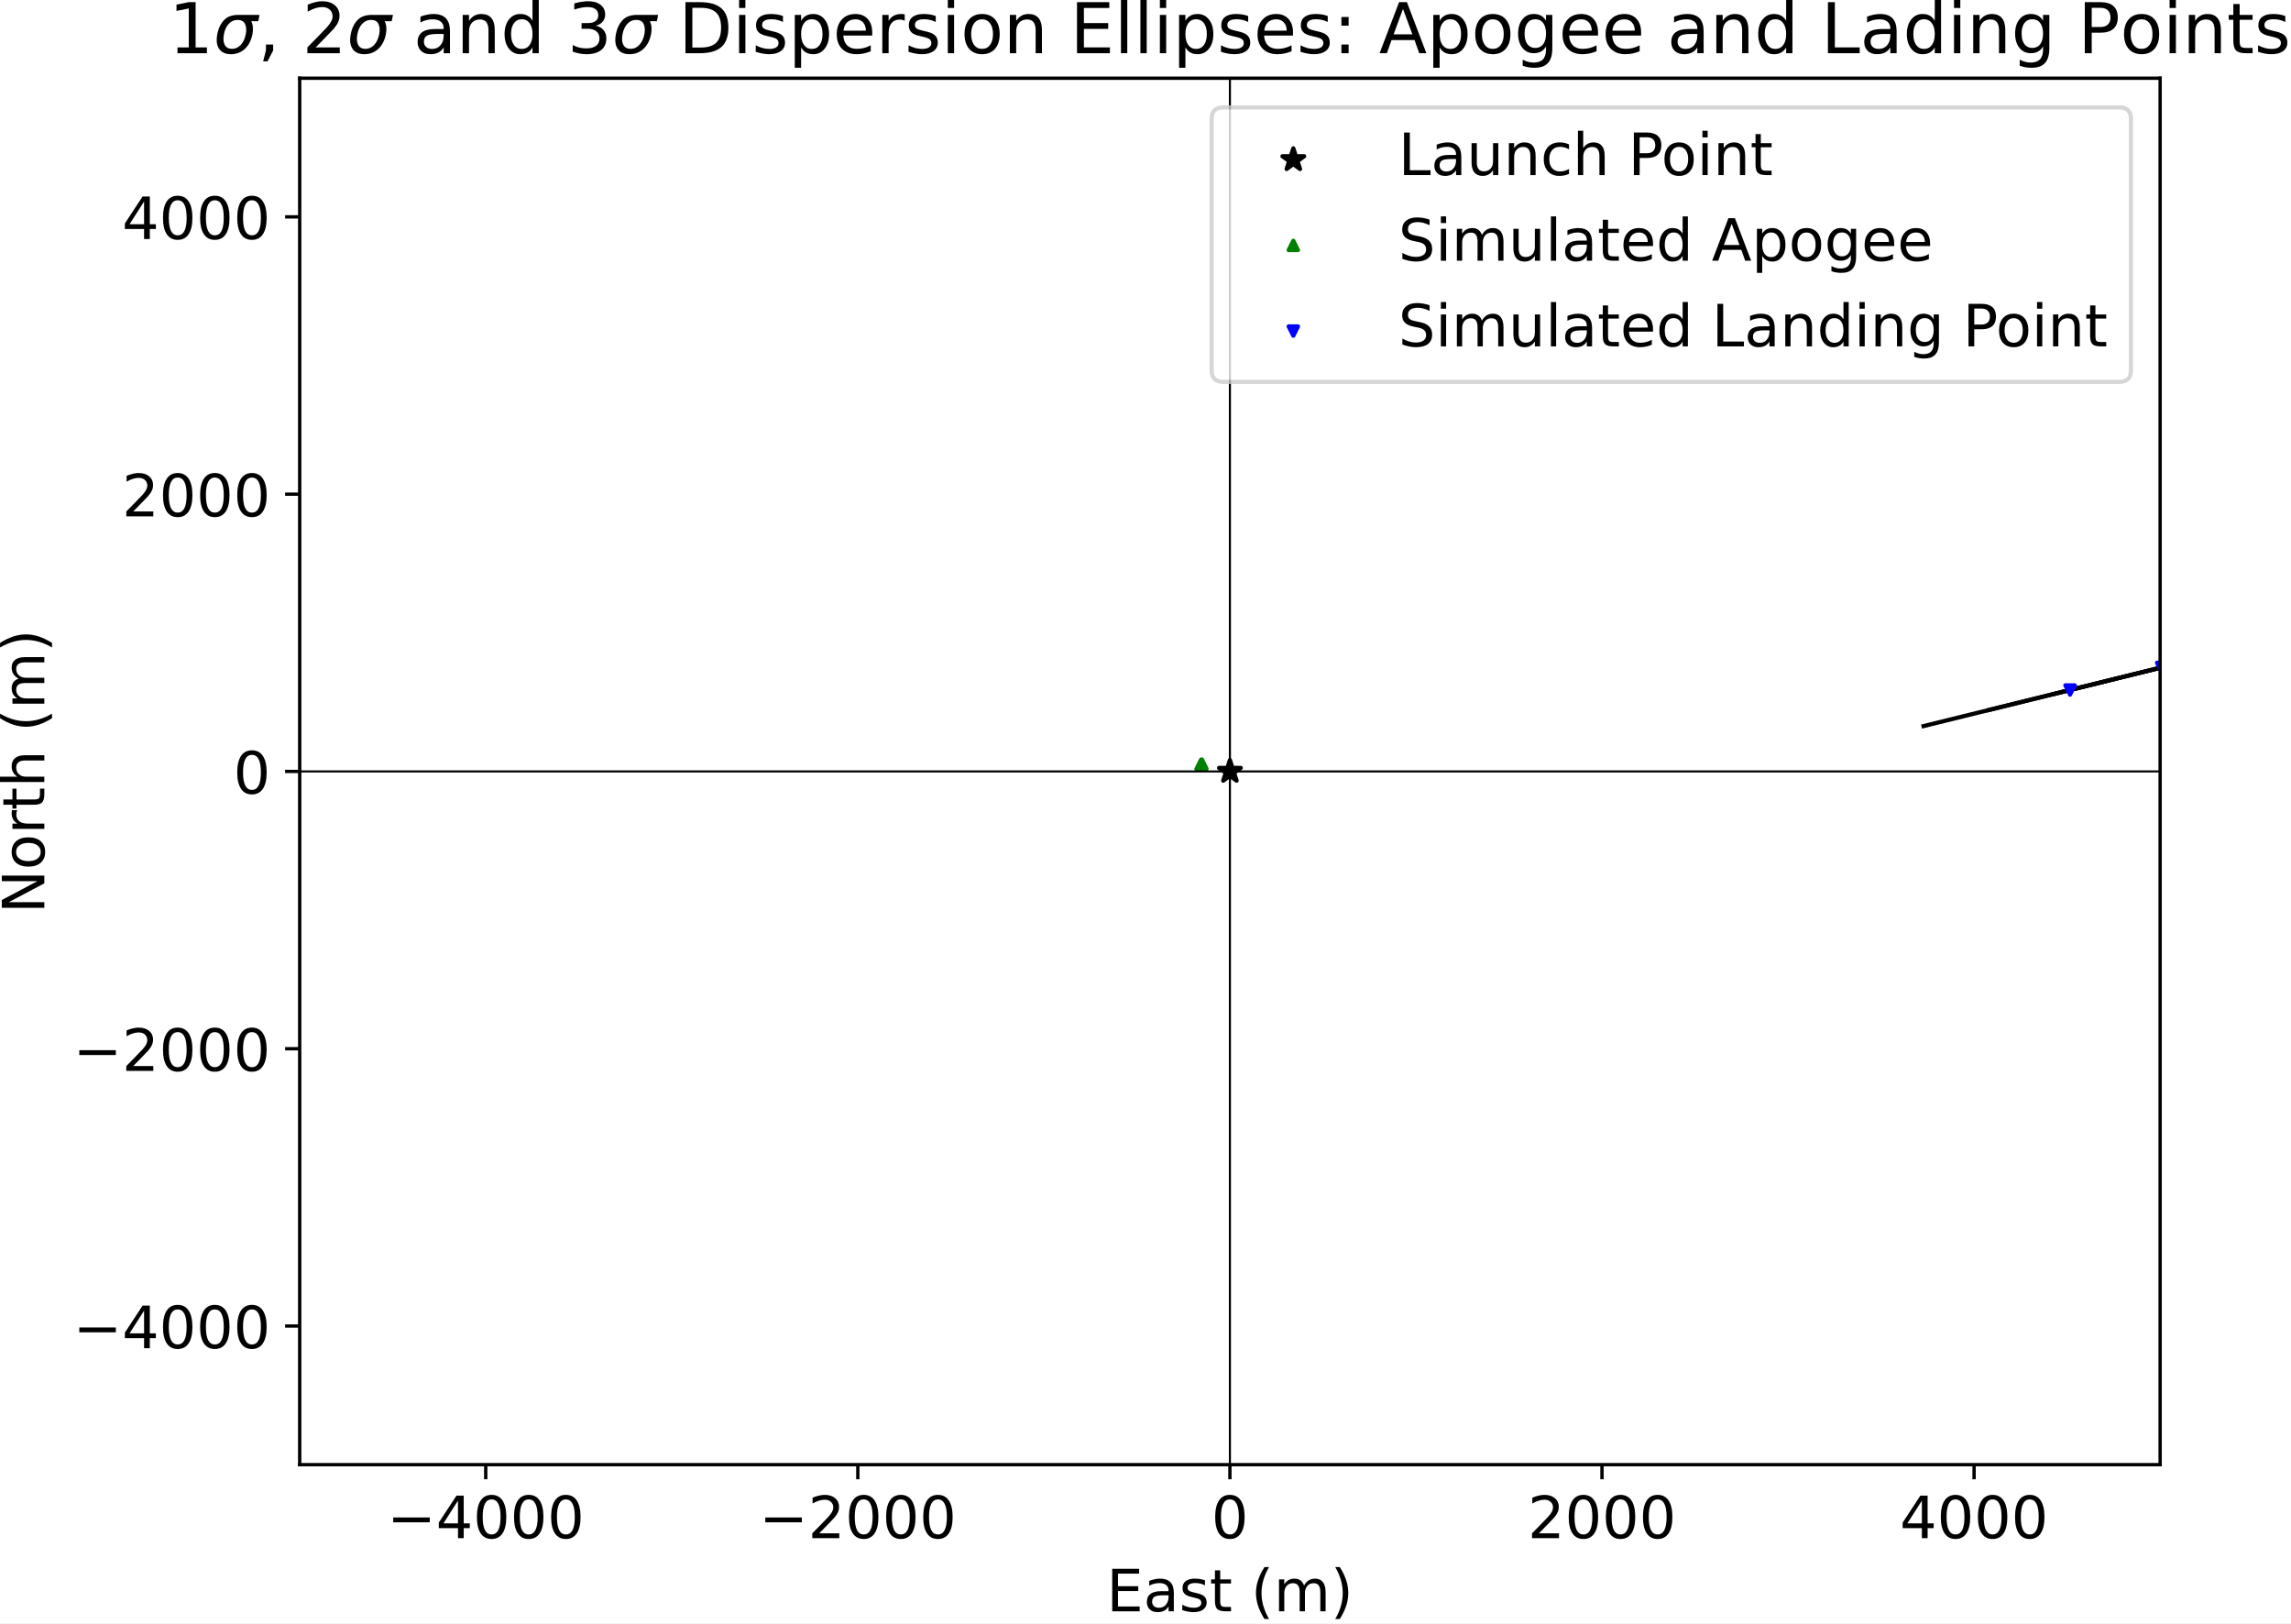
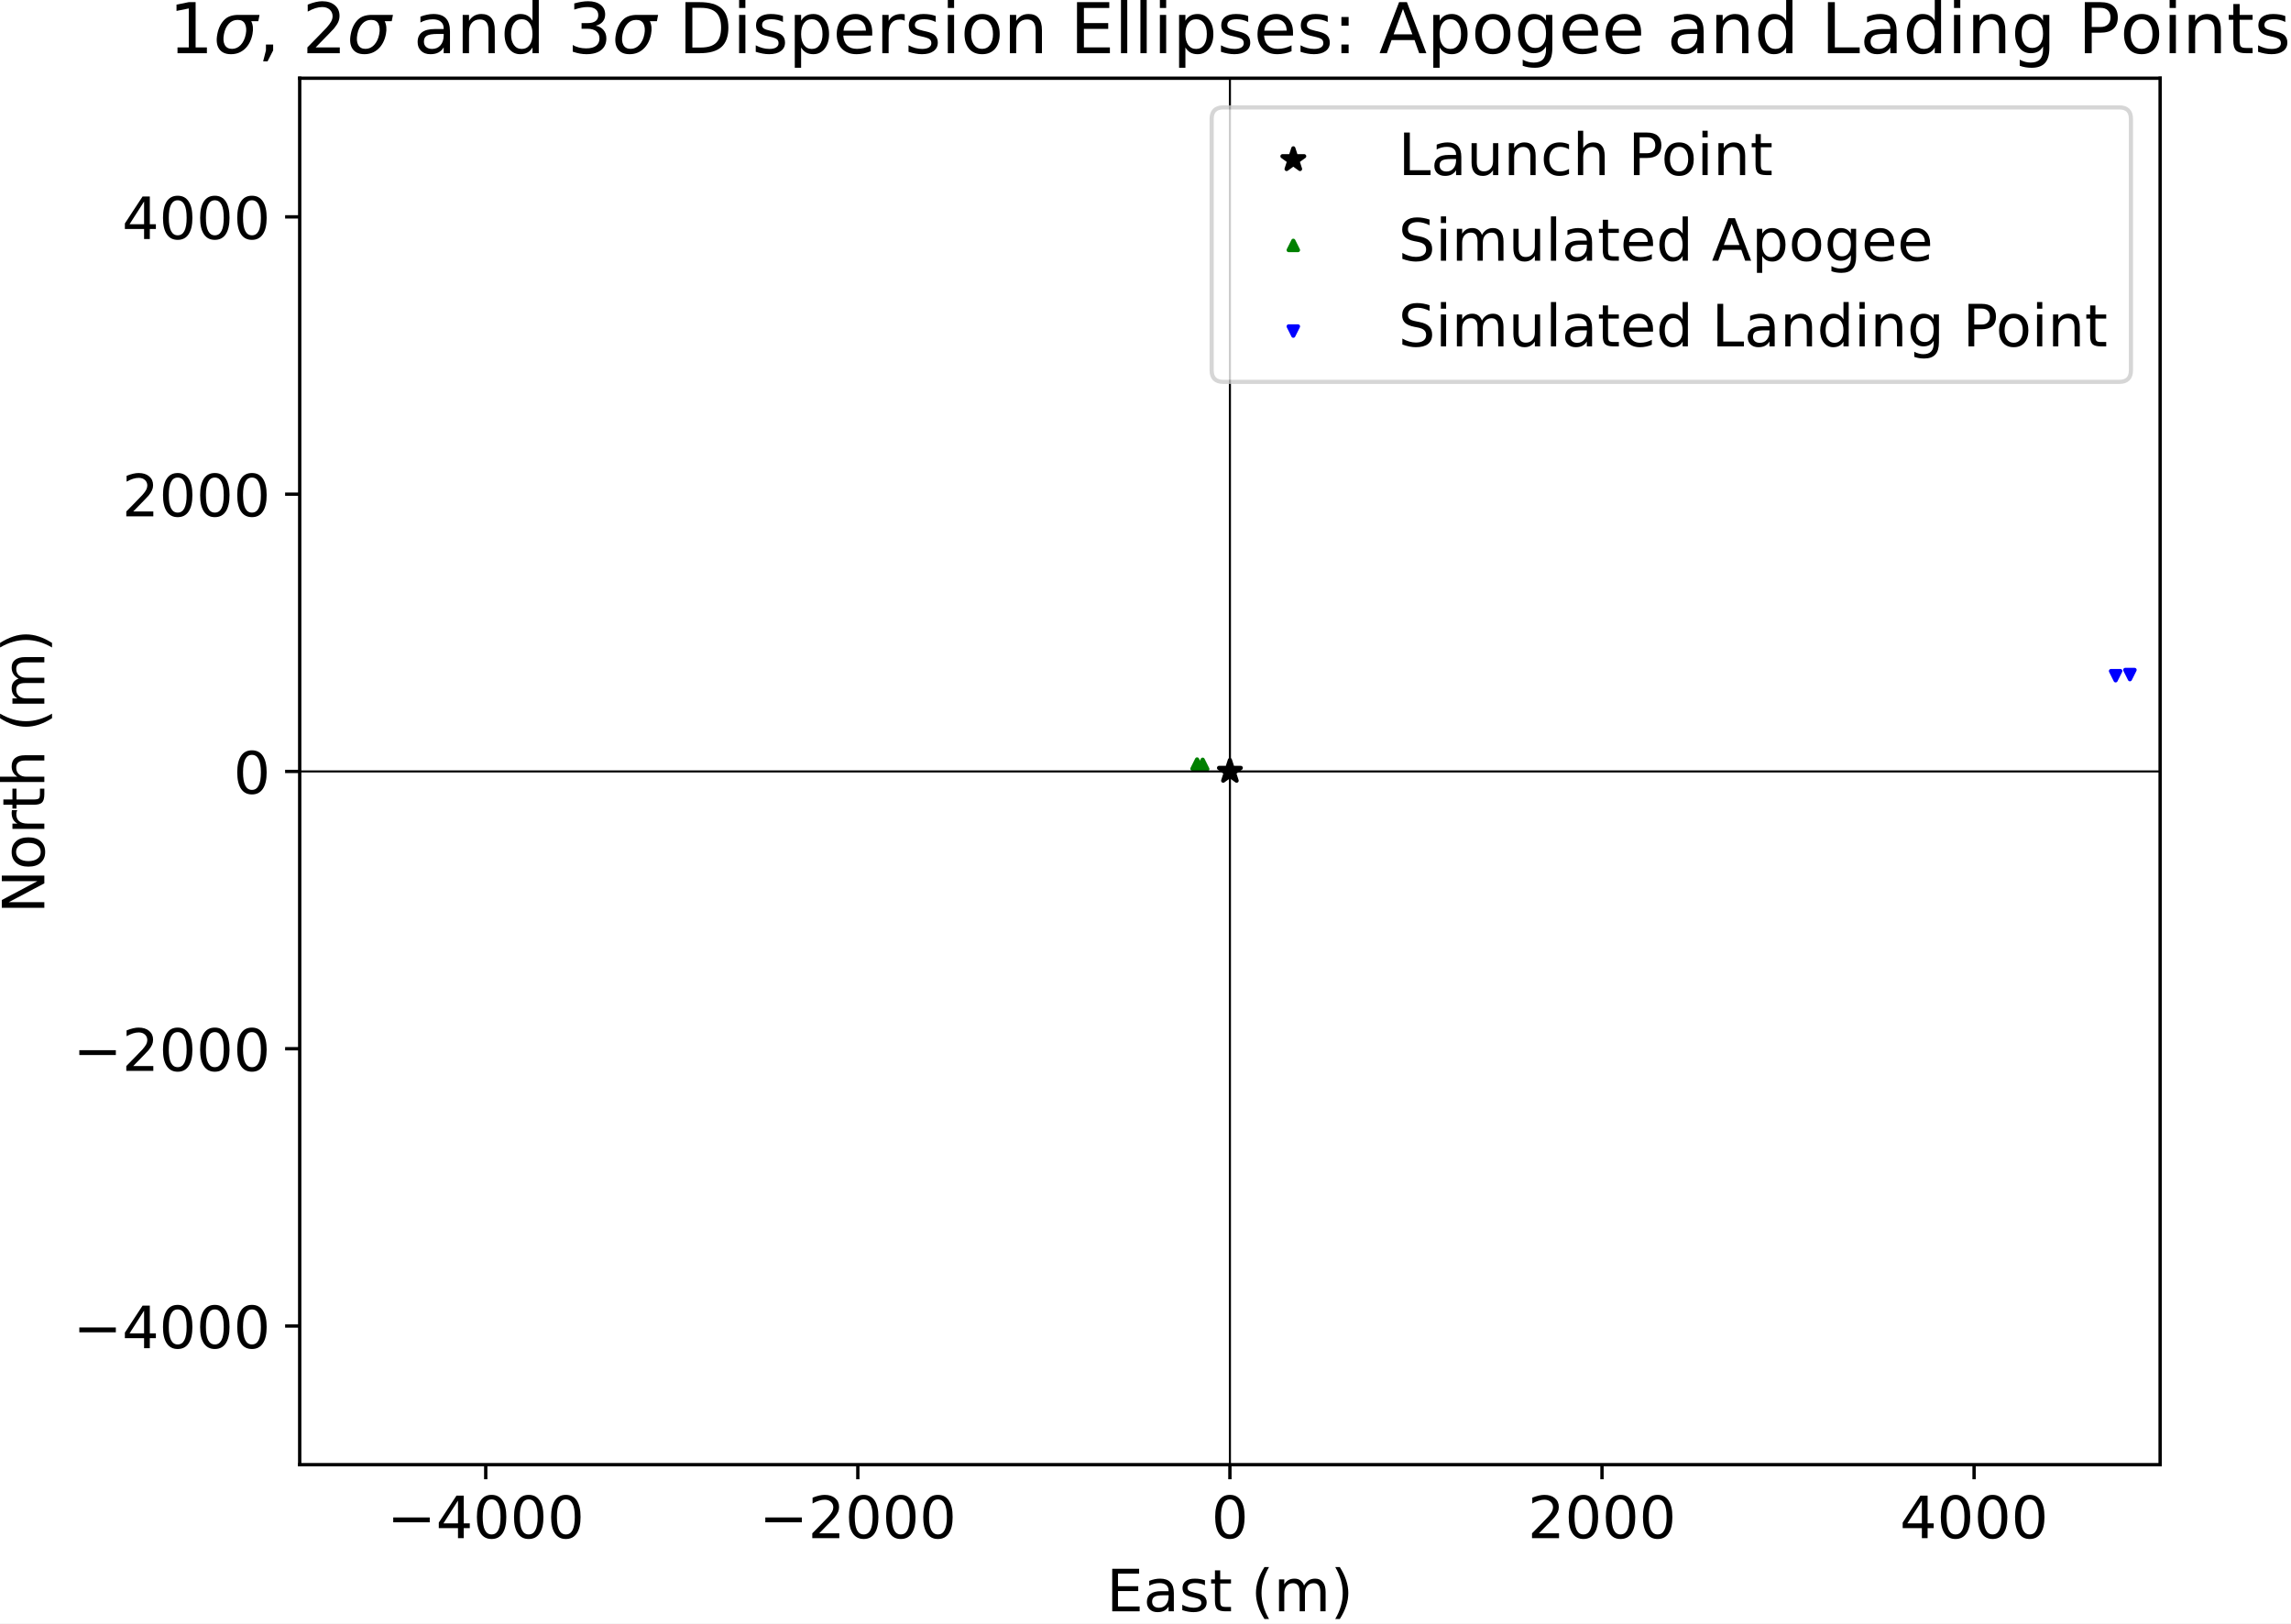
<svg xmlns="http://www.w3.org/2000/svg" xmlns:xlink="http://www.w3.org/1999/xlink" width="549.715pt" height="389.507pt" viewBox="0 0 549.715 389.507" version="1.1">
  <defs>
    <style type="text/css">*{stroke-linejoin: round; stroke-linecap: butt}</style>
  </defs>
  <g id="figure_1">
    <g id="patch_1">
      <path d="M 0 389.507  L 549.715 389.507  L 549.715 0  L 0 0  z " style="fill: #ffffff" />
    </g>
    <g id="axes_1">
      <g id="patch_2">
        <path d="M 71.911 351.408  L 518.311 351.408  L 518.311 18.768  L 71.911 18.768  z " style="fill: #ffffff" />
      </g>
      <g id="patch_3">
-         <path d="M 507.687 162.835  C 503.566 163.851 499.612 164.825 496.698 165.543  C 493.783 166.261 492.146 166.665 492.146 166.665  C 492.146 166.665 493.783 166.261 496.698 165.543  C 499.612 164.825 503.566 163.851 507.687 162.835  C 511.809 161.819 515.762 160.845 518.677 160.127  C 521.591 159.409 523.229 159.005 523.229 159.005  C 523.229 159.005 521.591 159.409 518.677 160.127  C 515.762 160.845 511.809 161.819 507.687 162.835  z " clip-path="url(#p1f38916ef9)" style="fill: #0000ff; fill-opacity: 0.2; stroke: #000000; stroke-linejoin: miter" />
+         <path d="M 0 -1  z " clip-path="url(#pcf3a84c84b)" style="fill: #0000ff; fill-opacity: 0.2; stroke: #000000; stroke-linejoin: miter" />
      </g>
      <g id="patch_4">
-         <path d="M 507.687 162.835  C 499.444 164.866 491.537 166.815 485.708 168.251  C 479.879 169.687 476.604 170.495 476.604 170.495  C 476.604 170.495 479.879 169.687 485.708 168.251  C 491.537 166.815 499.444 164.866 507.687 162.835  C 515.93 160.804 523.837 158.855 529.666 157.419  C 535.495 155.982 538.77 155.175 538.77 155.175  C 538.77 155.175 535.495 155.982 529.666 157.419  C 523.837 158.855 515.93 160.804 507.687 162.835  z " clip-path="url(#p1f38916ef9)" style="fill: #0000ff; fill-opacity: 0.2; stroke: #000000; stroke-linejoin: miter" />
+         <path d="M 0 -1  z " clip-path="url(#pcf3a84c84b)" style="fill: #0000ff; fill-opacity: 0.2; stroke: #000000; stroke-linejoin: miter" />
      </g>
      <g id="patch_5">
-         <path d="M 507.687 162.835  C 495.322 165.882 483.462 168.805 474.719 170.959  C 465.975 173.114 461.063 174.324 461.063 174.324  C 461.063 174.324 465.975 173.114 474.719 170.959  C 483.462 168.805 495.322 165.882 507.687 162.835  C 520.052 159.788 531.912 156.865 540.656 154.711  C 549.399 152.556 554.312 151.345 554.312 151.345  C 554.312 151.345 549.399 152.556 540.656 154.711  C 531.912 156.865 520.052 159.788 507.687 162.835  z " clip-path="url(#p1f38916ef9)" style="fill: #0000ff; fill-opacity: 0.2; stroke: #000000; stroke-linejoin: miter" />
+         <path d="M 0 -1  z " clip-path="url(#pcf3a84c84b)" style="fill: #0000ff; fill-opacity: 0.2; stroke: #000000; stroke-linejoin: miter" />
      </g>
      <g id="patch_6">
-         <path d="M 288.282 183.361  C 288.242 183.376 288.204 183.391 288.176 183.401  C 288.148 183.412 288.132 183.418 288.132 183.418  C 288.132 183.418 288.148 183.412 288.176 183.401  C 288.204 183.391 288.242 183.376 288.282 183.361  C 288.322 183.345 288.361 183.33 288.389 183.32  C 288.417 183.309 288.433 183.303 288.433 183.303  C 288.433 183.303 288.417 183.309 288.389 183.32  C 288.361 183.33 288.322 183.345 288.282 183.361  z " clip-path="url(#p1f38916ef9)" style="fill: #00ff00; fill-opacity: 0.2; stroke: #000000; stroke-linejoin: miter" />
+         <path d="M 0 -1  z " clip-path="url(#pcf3a84c84b)" style="fill: #00ff00; fill-opacity: 0.2; stroke: #000000; stroke-linejoin: miter" />
      </g>
      <g id="patch_7">
-         <path d="M 288.282 183.361  C 288.203 183.391 288.126 183.421 288.07 183.442  C 288.013 183.464 287.981 183.476 287.981 183.476  C 287.981 183.476 288.013 183.464 288.07 183.442  C 288.126 183.421 288.203 183.391 288.282 183.361  C 288.362 183.33 288.439 183.3 288.495 183.279  C 288.552 183.257 288.583 183.245 288.583 183.245  C 288.583 183.245 288.552 183.257 288.495 183.279  C 288.439 183.3 288.362 183.33 288.282 183.361  z " clip-path="url(#p1f38916ef9)" style="fill: #00ff00; fill-opacity: 0.2; stroke: #000000; stroke-linejoin: miter" />
+         <path d="M 0 -1  z " clip-path="url(#pcf3a84c84b)" style="fill: #00ff00; fill-opacity: 0.2; stroke: #000000; stroke-linejoin: miter" />
      </g>
      <g id="patch_8">
-         <path d="M 288.282 183.361  C 288.163 183.406 288.048 183.451 287.963 183.483  C 287.878 183.516 287.831 183.534 287.831 183.534  C 287.831 183.534 287.878 183.516 287.963 183.483  C 288.048 183.451 288.163 183.406 288.282 183.361  C 288.402 183.315 288.517 183.27 288.602 183.238  C 288.686 183.205 288.734 183.187 288.734 183.187  C 288.734 183.187 288.686 183.205 288.602 183.238  C 288.517 183.27 288.402 183.315 288.282 183.361  z " clip-path="url(#p1f38916ef9)" style="fill: #00ff00; fill-opacity: 0.2; stroke: #000000; stroke-linejoin: miter" />
+         <path d="M 0 -1  z " clip-path="url(#pcf3a84c84b)" style="fill: #00ff00; fill-opacity: 0.2; stroke: #000000; stroke-linejoin: miter" />
      </g>
      <g id="PathCollection_1">
        <defs>
-           <path id="mb6db0ad70d" d="M 0 -2.739  L -0.615 -0.846  L -2.605 -0.846  L -0.995 0.323  L -1.61 2.216  L -0 1.046  L 1.61 2.216  L 0.995 0.323  L 2.605 -0.846  L 0.615 -0.846  z " style="stroke: #000000" />
+           <path id="m0bf8cc634a" d="M 0 -2.739  L -0.615 -0.846  L -2.605 -0.846  L -0.995 0.323  L -1.61 2.216  L -0 1.046  L 1.61 2.216  L 0.995 0.323  L 2.605 -0.846  L 0.615 -0.846  z " style="stroke: #000000" />
        </defs>
-         <g clip-path="url(#p1f38916ef9)">
-           <use xlink:href="#mb6db0ad70d" x="295.111" y="185.088" style="stroke: #000000" />
+         <g clip-path="url(#pcf3a84c84b)">
+           <use xlink:href="#m0bf8cc634a" x="295.111" y="185.088" style="stroke: #000000" />
        </g>
      </g>
      <g id="PathCollection_2">
        <defs>
-           <path id="md31526d29b" d="M 0 -1.118  L -1.118 1.118  L 1.118 1.118  z " style="stroke: #008000" />
+           <path id="m5250d87588" d="M 0 -1.118  L -1.118 1.118  L 1.118 1.118  z " style="stroke: #008000" />
        </defs>
-         <g clip-path="url(#p1f38916ef9)">
-           <use xlink:href="#md31526d29b" x="288.389" y="183.32" style="fill: #008000; stroke: #008000" />
-           <use xlink:href="#md31526d29b" x="288.176" y="183.401" style="fill: #008000; stroke: #008000" />
+         <g clip-path="url(#pcf3a84c84b)">
+           <use xlink:href="#m5250d87588" x="288.578" y="183.386" style="fill: #008000; stroke: #008000" />
+           <use xlink:href="#m5250d87588" x="287.233" y="183.321" style="fill: #008000; stroke: #008000" />
        </g>
      </g>
      <g id="PathCollection_3">
        <defs>
-           <path id="m8f49a0208a" d="M -0 1.118  L 1.118 -1.118  L -1.118 -1.118  z " style="stroke: #0000ff" />
+           <path id="m6eac56b9a8" d="M -0 1.118  L 1.118 -1.118  L -1.118 -1.118  z " style="stroke: #0000ff" />
        </defs>
-         <g clip-path="url(#p1f38916ef9)">
-           <use xlink:href="#m8f49a0208a" x="518.677" y="160.127" style="fill: #0000ff; stroke: #0000ff" />
-           <use xlink:href="#m8f49a0208a" x="496.698" y="165.543" style="fill: #0000ff; stroke: #0000ff" />
+         <g clip-path="url(#pcf3a84c84b)">
+           <use xlink:href="#m6eac56b9a8" x="511.064" y="161.848" style="fill: #0000ff; stroke: #0000ff" />
+           <use xlink:href="#m6eac56b9a8" x="507.635" y="162.117" style="fill: #0000ff; stroke: #0000ff" />
        </g>
      </g>
      <g id="matplotlib.axis_1">
        <g id="xtick_1">
          <g id="line2d_1">
            <defs>
-               <path id="m2d5f158ec8" d="M 0 0  L 0 3.5  " style="stroke: #000000; stroke-width: 0.8" />
-             </defs>
-             <g>
-               <use xlink:href="#m2d5f158ec8" x="116.551" y="351.408" style="stroke: #000000; stroke-width: 0.8" />
+               <path id="m51f8c01a15" d="M 0 0  L 0 3.5  " style="stroke: #000000; stroke-width: 0.8" />
+             </defs>
+             <g>
+               <use xlink:href="#m51f8c01a15" x="116.551" y="351.408" style="stroke: #000000; stroke-width: 0.8" />
            </g>
          </g>
          <g id="text_1">
            <g transform="translate(92.87016 369.0458) scale(0.14 -0.14)">
              <defs>
                <path id="DejaVuSans-2212" d="M 678 2272  L 4684 2272  L 4684 1741  L 678 1741  L 678 2272  z " transform="scale(0.015625)" />
                <path id="DejaVuSans-34" d="M 2419 4116  L 825 1625  L 2419 1625  L 2419 4116  z M 2253 4666  L 3047 4666  L 3047 1625  L 3713 1625  L 3713 1100  L 3047 1100  L 3047 0  L 2419 0  L 2419 1100  L 313 1100  L 313 1709  L 2253 4666  z " transform="scale(0.015625)" />
                <path id="DejaVuSans-30" d="M 2034 4250  Q 1547 4250 1301 3770  Q 1056 3291 1056 2328  Q 1056 1369 1301 889  Q 1547 409 2034 409  Q 2525 409 2770 889  Q 3016 1369 3016 2328  Q 3016 3291 2770 3770  Q 2525 4250 2034 4250  z M 2034 4750  Q 2819 4750 3233 4129  Q 3647 3509 3647 2328  Q 3647 1150 3233 529  Q 2819 -91 2034 -91  Q 1250 -91 836 529  Q 422 1150 422 2328  Q 422 3509 836 4129  Q 1250 4750 2034 4750  z " transform="scale(0.015625)" />
              </defs>
              <use xlink:href="#DejaVuSans-2212" />
              <use xlink:href="#DejaVuSans-34" x="83.789" />
              <use xlink:href="#DejaVuSans-30" x="147.412" />
              <use xlink:href="#DejaVuSans-30" x="211.035" />
              <use xlink:href="#DejaVuSans-30" x="274.658" />
            </g>
          </g>
        </g>
        <g id="xtick_2">
          <g id="line2d_2">
            <g>
-               <use xlink:href="#m2d5f158ec8" x="205.831" y="351.408" style="stroke: #000000; stroke-width: 0.8" />
+               <use xlink:href="#m51f8c01a15" x="205.831" y="351.408" style="stroke: #000000; stroke-width: 0.8" />
            </g>
          </g>
          <g id="text_2">
            <g transform="translate(182.1502 369.0458) scale(0.14 -0.14)">
              <defs>
                <path id="DejaVuSans-32" d="M 1228 531  L 3431 531  L 3431 0  L 469 0  L 469 531  Q 828 903 1448 1529  Q 2069 2156 2228 2338  Q 2531 2678 2651 2914  Q 2772 3150 2772 3378  Q 2772 3750 2511 3984  Q 2250 4219 1831 4219  Q 1534 4219 1204 4116  Q 875 4013 500 3803  L 500 4441  Q 881 4594 1212 4672  Q 1544 4750 1819 4750  Q 2544 4750 2975 4387  Q 3406 4025 3406 3419  Q 3406 3131 3298 2873  Q 3191 2616 2906 2266  Q 2828 2175 2409 1742  Q 1991 1309 1228 531  z " transform="scale(0.015625)" />
              </defs>
              <use xlink:href="#DejaVuSans-2212" />
              <use xlink:href="#DejaVuSans-32" x="83.789" />
              <use xlink:href="#DejaVuSans-30" x="147.412" />
              <use xlink:href="#DejaVuSans-30" x="211.035" />
              <use xlink:href="#DejaVuSans-30" x="274.658" />
            </g>
          </g>
        </g>
        <g id="xtick_3">
          <g id="line2d_3">
            <g>
-               <use xlink:href="#m2d5f158ec8" x="295.111" y="351.408" style="stroke: #000000; stroke-width: 0.8" />
+               <use xlink:href="#m51f8c01a15" x="295.111" y="351.408" style="stroke: #000000; stroke-width: 0.8" />
            </g>
          </g>
          <g id="text_3">
            <g transform="translate(290.6572 369.0458) scale(0.14 -0.14)">
              <use xlink:href="#DejaVuSans-30" />
            </g>
          </g>
        </g>
        <g id="xtick_4">
          <g id="line2d_4">
            <g>
-               <use xlink:href="#m2d5f158ec8" x="384.391" y="351.408" style="stroke: #000000; stroke-width: 0.8" />
+               <use xlink:href="#m51f8c01a15" x="384.391" y="351.408" style="stroke: #000000; stroke-width: 0.8" />
            </g>
          </g>
          <g id="text_4">
            <g transform="translate(366.5759 369.0458) scale(0.14 -0.14)">
              <use xlink:href="#DejaVuSans-32" />
              <use xlink:href="#DejaVuSans-30" x="63.623" />
              <use xlink:href="#DejaVuSans-30" x="127.246" />
              <use xlink:href="#DejaVuSans-30" x="190.869" />
            </g>
          </g>
        </g>
        <g id="xtick_5">
          <g id="line2d_5">
            <g>
-               <use xlink:href="#m2d5f158ec8" x="473.671" y="351.408" style="stroke: #000000; stroke-width: 0.8" />
+               <use xlink:href="#m51f8c01a15" x="473.671" y="351.408" style="stroke: #000000; stroke-width: 0.8" />
            </g>
          </g>
          <g id="text_5">
            <g transform="translate(455.8559 369.0458) scale(0.14 -0.14)">
              <use xlink:href="#DejaVuSans-34" />
              <use xlink:href="#DejaVuSans-30" x="63.623" />
              <use xlink:href="#DejaVuSans-30" x="127.246" />
              <use xlink:href="#DejaVuSans-30" x="190.869" />
            </g>
          </g>
        </g>
        <g id="text_6">
          <g transform="translate(265.502 386.5952) scale(0.14 -0.14)">
            <defs>
              <path id="DejaVuSans-45" d="M 628 4666  L 3578 4666  L 3578 4134  L 1259 4134  L 1259 2753  L 3481 2753  L 3481 2222  L 1259 2222  L 1259 531  L 3634 531  L 3634 0  L 628 0  L 628 4666  z " transform="scale(0.015625)" />
              <path id="DejaVuSans-61" d="M 2194 1759  Q 1497 1759 1228 1600  Q 959 1441 959 1056  Q 959 750 1161 570  Q 1363 391 1709 391  Q 2188 391 2477 730  Q 2766 1069 2766 1631  L 2766 1759  L 2194 1759  z M 3341 1997  L 3341 0  L 2766 0  L 2766 531  Q 2569 213 2275 61  Q 1981 -91 1556 -91  Q 1019 -91 701 211  Q 384 513 384 1019  Q 384 1609 779 1909  Q 1175 2209 1959 2209  L 2766 2209  L 2766 2266  Q 2766 2663 2505 2880  Q 2244 3097 1772 3097  Q 1472 3097 1187 3025  Q 903 2953 641 2809  L 641 3341  Q 956 3463 1253 3523  Q 1550 3584 1831 3584  Q 2591 3584 2966 3190  Q 3341 2797 3341 1997  z " transform="scale(0.015625)" />
              <path id="DejaVuSans-73" d="M 2834 3397  L 2834 2853  Q 2591 2978 2328 3040  Q 2066 3103 1784 3103  Q 1356 3103 1142 2972  Q 928 2841 928 2578  Q 928 2378 1081 2264  Q 1234 2150 1697 2047  L 1894 2003  Q 2506 1872 2764 1633  Q 3022 1394 3022 966  Q 3022 478 2636 193  Q 2250 -91 1575 -91  Q 1294 -91 989 -36  Q 684 19 347 128  L 347 722  Q 666 556 975 473  Q 1284 391 1588 391  Q 1994 391 2212 530  Q 2431 669 2431 922  Q 2431 1156 2273 1281  Q 2116 1406 1581 1522  L 1381 1569  Q 847 1681 609 1914  Q 372 2147 372 2553  Q 372 3047 722 3315  Q 1072 3584 1716 3584  Q 2034 3584 2315 3537  Q 2597 3491 2834 3397  z " transform="scale(0.015625)" />
              <path id="DejaVuSans-74" d="M 1172 4494  L 1172 3500  L 2356 3500  L 2356 3053  L 1172 3053  L 1172 1153  Q 1172 725 1289 603  Q 1406 481 1766 481  L 2356 481  L 2356 0  L 1766 0  Q 1100 0 847 248  Q 594 497 594 1153  L 594 3053  L 172 3053  L 172 3500  L 594 3500  L 594 4494  L 1172 4494  z " transform="scale(0.015625)" />
              <path id="DejaVuSans-20" transform="scale(0.015625)" />
              <path id="DejaVuSans-28" d="M 1984 4856  Q 1566 4138 1362 3434  Q 1159 2731 1159 2009  Q 1159 1288 1364 580  Q 1569 -128 1984 -844  L 1484 -844  Q 1016 -109 783 600  Q 550 1309 550 2009  Q 550 2706 781 3412  Q 1013 4119 1484 4856  L 1984 4856  z " transform="scale(0.015625)" />
              <path id="DejaVuSans-6d" d="M 3328 2828  Q 3544 3216 3844 3400  Q 4144 3584 4550 3584  Q 5097 3584 5394 3201  Q 5691 2819 5691 2113  L 5691 0  L 5113 0  L 5113 2094  Q 5113 2597 4934 2840  Q 4756 3084 4391 3084  Q 3944 3084 3684 2787  Q 3425 2491 3425 1978  L 3425 0  L 2847 0  L 2847 2094  Q 2847 2600 2669 2842  Q 2491 3084 2119 3084  Q 1678 3084 1418 2786  Q 1159 2488 1159 1978  L 1159 0  L 581 0  L 581 3500  L 1159 3500  L 1159 2956  Q 1356 3278 1631 3431  Q 1906 3584 2284 3584  Q 2666 3584 2933 3390  Q 3200 3197 3328 2828  z " transform="scale(0.015625)" />
              <path id="DejaVuSans-29" d="M 513 4856  L 1013 4856  Q 1481 4119 1714 3412  Q 1947 2706 1947 2009  Q 1947 1309 1714 600  Q 1481 -109 1013 -844  L 513 -844  Q 928 -128 1133 580  Q 1338 1288 1338 2009  Q 1338 2731 1133 3434  Q 928 4138 513 4856  z " transform="scale(0.015625)" />
            </defs>
            <use xlink:href="#DejaVuSans-45" />
            <use xlink:href="#DejaVuSans-61" x="63.184" />
            <use xlink:href="#DejaVuSans-73" x="124.463" />
            <use xlink:href="#DejaVuSans-74" x="176.562" />
            <use xlink:href="#DejaVuSans-20" x="215.771" />
            <use xlink:href="#DejaVuSans-28" x="247.559" />
            <use xlink:href="#DejaVuSans-6d" x="286.572" />
            <use xlink:href="#DejaVuSans-29" x="383.984" />
          </g>
        </g>
      </g>
      <g id="matplotlib.axis_2">
        <g id="ytick_1">
          <g id="line2d_6">
            <defs>
-               <path id="ma8d18bda85" d="M 0 0  L -3.5 0  " style="stroke: #000000; stroke-width: 0.8" />
-             </defs>
-             <g>
-               <use xlink:href="#ma8d18bda85" x="71.911" y="318.144" style="stroke: #000000; stroke-width: 0.8" />
+               <path id="m006bd96961" d="M 0 0  L -3.5 0  " style="stroke: #000000; stroke-width: 0.8" />
+             </defs>
+             <g>
+               <use xlink:href="#m006bd96961" x="71.911" y="318.144" style="stroke: #000000; stroke-width: 0.8" />
            </g>
          </g>
          <g id="text_7">
            <g transform="translate(17.54938 323.4629) scale(0.14 -0.14)">
              <use xlink:href="#DejaVuSans-2212" />
              <use xlink:href="#DejaVuSans-34" x="83.789" />
              <use xlink:href="#DejaVuSans-30" x="147.412" />
              <use xlink:href="#DejaVuSans-30" x="211.035" />
              <use xlink:href="#DejaVuSans-30" x="274.658" />
            </g>
          </g>
        </g>
        <g id="ytick_2">
          <g id="line2d_7">
            <g>
-               <use xlink:href="#ma8d18bda85" x="71.911" y="251.616" style="stroke: #000000; stroke-width: 0.8" />
+               <use xlink:href="#m006bd96961" x="71.911" y="251.616" style="stroke: #000000; stroke-width: 0.8" />
            </g>
          </g>
          <g id="text_8">
            <g transform="translate(17.54938 256.9349) scale(0.14 -0.14)">
              <use xlink:href="#DejaVuSans-2212" />
              <use xlink:href="#DejaVuSans-32" x="83.789" />
              <use xlink:href="#DejaVuSans-30" x="147.412" />
              <use xlink:href="#DejaVuSans-30" x="211.035" />
              <use xlink:href="#DejaVuSans-30" x="274.658" />
            </g>
          </g>
        </g>
        <g id="ytick_3">
          <g id="line2d_8">
            <g>
-               <use xlink:href="#ma8d18bda85" x="71.911" y="185.088" style="stroke: #000000; stroke-width: 0.8" />
+               <use xlink:href="#m006bd96961" x="71.911" y="185.088" style="stroke: #000000; stroke-width: 0.8" />
            </g>
          </g>
          <g id="text_9">
            <g transform="translate(56.00344 190.4069) scale(0.14 -0.14)">
              <use xlink:href="#DejaVuSans-30" />
            </g>
          </g>
        </g>
        <g id="ytick_4">
          <g id="line2d_9">
            <g>
-               <use xlink:href="#ma8d18bda85" x="71.911" y="118.56" style="stroke: #000000; stroke-width: 0.8" />
+               <use xlink:href="#m006bd96961" x="71.911" y="118.56" style="stroke: #000000; stroke-width: 0.8" />
            </g>
          </g>
          <g id="text_10">
            <g transform="translate(29.28094 123.8789) scale(0.14 -0.14)">
              <use xlink:href="#DejaVuSans-32" />
              <use xlink:href="#DejaVuSans-30" x="63.623" />
              <use xlink:href="#DejaVuSans-30" x="127.246" />
              <use xlink:href="#DejaVuSans-30" x="190.869" />
            </g>
          </g>
        </g>
        <g id="ytick_5">
          <g id="line2d_10">
            <g>
-               <use xlink:href="#ma8d18bda85" x="71.911" y="52.032" style="stroke: #000000; stroke-width: 0.8" />
+               <use xlink:href="#m006bd96961" x="71.911" y="52.032" style="stroke: #000000; stroke-width: 0.8" />
            </g>
          </g>
          <g id="text_11">
            <g transform="translate(29.28094 57.35091) scale(0.14 -0.14)">
              <use xlink:href="#DejaVuSans-34" />
              <use xlink:href="#DejaVuSans-30" x="63.623" />
              <use xlink:href="#DejaVuSans-30" x="127.246" />
              <use xlink:href="#DejaVuSans-30" x="190.869" />
            </g>
          </g>
        </g>
        <g id="text_12">
          <g transform="translate(10.63781 219.1714) rotate(-90) scale(0.14 -0.14)">
            <defs>
              <path id="DejaVuSans-4e" d="M 628 4666  L 1478 4666  L 3547 763  L 3547 4666  L 4159 4666  L 4159 0  L 3309 0  L 1241 3903  L 1241 0  L 628 0  L 628 4666  z " transform="scale(0.015625)" />
              <path id="DejaVuSans-6f" d="M 1959 3097  Q 1497 3097 1228 2736  Q 959 2375 959 1747  Q 959 1119 1226 758  Q 1494 397 1959 397  Q 2419 397 2687 759  Q 2956 1122 2956 1747  Q 2956 2369 2687 2733  Q 2419 3097 1959 3097  z M 1959 3584  Q 2709 3584 3137 3096  Q 3566 2609 3566 1747  Q 3566 888 3137 398  Q 2709 -91 1959 -91  Q 1206 -91 779 398  Q 353 888 353 1747  Q 353 2609 779 3096  Q 1206 3584 1959 3584  z " transform="scale(0.015625)" />
              <path id="DejaVuSans-72" d="M 2631 2963  Q 2534 3019 2420 3045  Q 2306 3072 2169 3072  Q 1681 3072 1420 2755  Q 1159 2438 1159 1844  L 1159 0  L 581 0  L 581 3500  L 1159 3500  L 1159 2956  Q 1341 3275 1631 3429  Q 1922 3584 2338 3584  Q 2397 3584 2469 3576  Q 2541 3569 2628 3553  L 2631 2963  z " transform="scale(0.015625)" />
              <path id="DejaVuSans-68" d="M 3513 2113  L 3513 0  L 2938 0  L 2938 2094  Q 2938 2591 2744 2837  Q 2550 3084 2163 3084  Q 1697 3084 1428 2787  Q 1159 2491 1159 1978  L 1159 0  L 581 0  L 581 4863  L 1159 4863  L 1159 2956  Q 1366 3272 1645 3428  Q 1925 3584 2291 3584  Q 2894 3584 3203 3211  Q 3513 2838 3513 2113  z " transform="scale(0.015625)" />
            </defs>
            <use xlink:href="#DejaVuSans-4e" />
            <use xlink:href="#DejaVuSans-6f" x="74.805" />
            <use xlink:href="#DejaVuSans-72" x="135.986" />
            <use xlink:href="#DejaVuSans-74" x="177.1" />
            <use xlink:href="#DejaVuSans-68" x="216.309" />
            <use xlink:href="#DejaVuSans-20" x="279.688" />
            <use xlink:href="#DejaVuSans-28" x="311.475" />
            <use xlink:href="#DejaVuSans-6d" x="350.488" />
            <use xlink:href="#DejaVuSans-29" x="447.9" />
          </g>
        </g>
      </g>
      <g id="line2d_11">
-         <path d="M 71.911 185.088  L 518.311 185.088  " clip-path="url(#p1f38916ef9)" style="fill: none; stroke: #000000; stroke-width: 0.5; stroke-linecap: square" />
+         <path d="M 71.911 185.088  L 518.311 185.088  " clip-path="url(#pcf3a84c84b)" style="fill: none; stroke: #000000; stroke-width: 0.5; stroke-linecap: square" />
      </g>
      <g id="line2d_12">
-         <path d="M 295.111 351.408  L 295.111 18.768  " clip-path="url(#p1f38916ef9)" style="fill: none; stroke: #000000; stroke-width: 0.5; stroke-linecap: square" />
+         <path d="M 295.111 351.408  L 295.111 18.768  " clip-path="url(#pcf3a84c84b)" style="fill: none; stroke: #000000; stroke-width: 0.5; stroke-linecap: square" />
      </g>
      <g id="patch_9">
        <path d="M 71.911 351.408  L 71.911 18.768  " style="fill: none; stroke: #000000; stroke-width: 0.8; stroke-linejoin: miter; stroke-linecap: square" />
      </g>
      <g id="patch_10">
        <path d="M 518.311 351.408  L 518.311 18.768  " style="fill: none; stroke: #000000; stroke-width: 0.8; stroke-linejoin: miter; stroke-linecap: square" />
      </g>
      <g id="patch_11">
        <path d="M 71.911 351.408  L 518.311 351.408  " style="fill: none; stroke: #000000; stroke-width: 0.8; stroke-linejoin: miter; stroke-linecap: square" />
      </g>
      <g id="patch_12">
        <path d="M 71.911 18.768  L 518.311 18.768  " style="fill: none; stroke: #000000; stroke-width: 0.8; stroke-linejoin: miter; stroke-linecap: square" />
      </g>
      <g id="text_13">
        <g transform="translate(40.50694 12.768) scale(0.168 -0.168)">
          <defs>
            <path id="DejaVuSans-31" d="M 794 531  L 1825 531  L 1825 4091  L 703 3866  L 703 4441  L 1819 4666  L 2450 4666  L 2450 531  L 3481 531  L 3481 0  L 794 0  L 794 531  z " transform="scale(0.015625)" />
            <path id="DejaVuSans-Oblique-3c3" d="M 2219 3044  Q 1744 3044 1422 2700  Q 1081 2341 969 1747  Q 844 1119 1044 756  Q 1241 397 1706 397  Q 2166 397 2503 759  Q 2844 1122 2966 1747  Q 3075 2319 2881 2700  Q 2700 3044 2219 3044  z M 2309 3503  L 4219 3500  L 4106 2925  L 3463 2925  Q 3706 2438 3575 1747  Q 3406 888 2884 400  Q 2359 -91 1609 -91  Q 856 -91 525 400  Q 194 888 363 1747  Q 528 2609 1050 3097  Q 1484 3503 2309 3503  z " transform="scale(0.015625)" />
            <path id="DejaVuSans-2c" d="M 750 794  L 1409 794  L 1409 256  L 897 -744  L 494 -744  L 750 256  L 750 794  z " transform="scale(0.015625)" />
            <path id="DejaVuSans-6e" d="M 3513 2113  L 3513 0  L 2938 0  L 2938 2094  Q 2938 2591 2744 2837  Q 2550 3084 2163 3084  Q 1697 3084 1428 2787  Q 1159 2491 1159 1978  L 1159 0  L 581 0  L 581 3500  L 1159 3500  L 1159 2956  Q 1366 3272 1645 3428  Q 1925 3584 2291 3584  Q 2894 3584 3203 3211  Q 3513 2838 3513 2113  z " transform="scale(0.015625)" />
            <path id="DejaVuSans-64" d="M 2906 2969  L 2906 4863  L 3481 4863  L 3481 0  L 2906 0  L 2906 525  Q 2725 213 2448 61  Q 2172 -91 1784 -91  Q 1150 -91 751 415  Q 353 922 353 1747  Q 353 2572 751 3078  Q 1150 3584 1784 3584  Q 2172 3584 2448 3432  Q 2725 3281 2906 2969  z M 947 1747  Q 947 1113 1208 752  Q 1469 391 1925 391  Q 2381 391 2643 752  Q 2906 1113 2906 1747  Q 2906 2381 2643 2742  Q 2381 3103 1925 3103  Q 1469 3103 1208 2742  Q 947 2381 947 1747  z " transform="scale(0.015625)" />
            <path id="DejaVuSans-33" d="M 2597 2516  Q 3050 2419 3304 2112  Q 3559 1806 3559 1356  Q 3559 666 3084 287  Q 2609 -91 1734 -91  Q 1441 -91 1130 -33  Q 819 25 488 141  L 488 750  Q 750 597 1062 519  Q 1375 441 1716 441  Q 2309 441 2620 675  Q 2931 909 2931 1356  Q 2931 1769 2642 2001  Q 2353 2234 1838 2234  L 1294 2234  L 1294 2753  L 1863 2753  Q 2328 2753 2575 2939  Q 2822 3125 2822 3475  Q 2822 3834 2567 4026  Q 2313 4219 1838 4219  Q 1578 4219 1281 4162  Q 984 4106 628 3988  L 628 4550  Q 988 4650 1302 4700  Q 1616 4750 1894 4750  Q 2613 4750 3031 4423  Q 3450 4097 3450 3541  Q 3450 3153 3228 2886  Q 3006 2619 2597 2516  z " transform="scale(0.015625)" />
            <path id="DejaVuSans-44" d="M 1259 4147  L 1259 519  L 2022 519  Q 2988 519 3436 956  Q 3884 1394 3884 2338  Q 3884 3275 3436 3711  Q 2988 4147 2022 4147  L 1259 4147  z M 628 4666  L 1925 4666  Q 3281 4666 3915 4102  Q 4550 3538 4550 2338  Q 4550 1131 3912 565  Q 3275 0 1925 0  L 628 0  L 628 4666  z " transform="scale(0.015625)" />
            <path id="DejaVuSans-69" d="M 603 3500  L 1178 3500  L 1178 0  L 603 0  L 603 3500  z M 603 4863  L 1178 4863  L 1178 4134  L 603 4134  L 603 4863  z " transform="scale(0.015625)" />
            <path id="DejaVuSans-70" d="M 1159 525  L 1159 -1331  L 581 -1331  L 581 3500  L 1159 3500  L 1159 2969  Q 1341 3281 1617 3432  Q 1894 3584 2278 3584  Q 2916 3584 3314 3078  Q 3713 2572 3713 1747  Q 3713 922 3314 415  Q 2916 -91 2278 -91  Q 1894 -91 1617 61  Q 1341 213 1159 525  z M 3116 1747  Q 3116 2381 2855 2742  Q 2594 3103 2138 3103  Q 1681 3103 1420 2742  Q 1159 2381 1159 1747  Q 1159 1113 1420 752  Q 1681 391 2138 391  Q 2594 391 2855 752  Q 3116 1113 3116 1747  z " transform="scale(0.015625)" />
            <path id="DejaVuSans-65" d="M 3597 1894  L 3597 1613  L 953 1613  Q 991 1019 1311 708  Q 1631 397 2203 397  Q 2534 397 2845 478  Q 3156 559 3463 722  L 3463 178  Q 3153 47 2828 -22  Q 2503 -91 2169 -91  Q 1331 -91 842 396  Q 353 884 353 1716  Q 353 2575 817 3079  Q 1281 3584 2069 3584  Q 2775 3584 3186 3129  Q 3597 2675 3597 1894  z M 3022 2063  Q 3016 2534 2758 2815  Q 2500 3097 2075 3097  Q 1594 3097 1305 2825  Q 1016 2553 972 2059  L 3022 2063  z " transform="scale(0.015625)" />
            <path id="DejaVuSans-6c" d="M 603 4863  L 1178 4863  L 1178 0  L 603 0  L 603 4863  z " transform="scale(0.015625)" />
            <path id="DejaVuSans-3a" d="M 750 794  L 1409 794  L 1409 0  L 750 0  L 750 794  z M 750 3309  L 1409 3309  L 1409 2516  L 750 2516  L 750 3309  z " transform="scale(0.015625)" />
            <path id="DejaVuSans-41" d="M 2188 4044  L 1331 1722  L 3047 1722  L 2188 4044  z M 1831 4666  L 2547 4666  L 4325 0  L 3669 0  L 3244 1197  L 1141 1197  L 716 0  L 50 0  L 1831 4666  z " transform="scale(0.015625)" />
            <path id="DejaVuSans-67" d="M 2906 1791  Q 2906 2416 2648 2759  Q 2391 3103 1925 3103  Q 1463 3103 1205 2759  Q 947 2416 947 1791  Q 947 1169 1205 825  Q 1463 481 1925 481  Q 2391 481 2648 825  Q 2906 1169 2906 1791  z M 3481 434  Q 3481 -459 3084 -895  Q 2688 -1331 1869 -1331  Q 1566 -1331 1297 -1286  Q 1028 -1241 775 -1147  L 775 -588  Q 1028 -725 1275 -790  Q 1522 -856 1778 -856  Q 2344 -856 2625 -561  Q 2906 -266 2906 331  L 2906 616  Q 2728 306 2450 153  Q 2172 0 1784 0  Q 1141 0 747 490  Q 353 981 353 1791  Q 353 2603 747 3093  Q 1141 3584 1784 3584  Q 2172 3584 2450 3431  Q 2728 3278 2906 2969  L 2906 3500  L 3481 3500  L 3481 434  z " transform="scale(0.015625)" />
            <path id="DejaVuSans-4c" d="M 628 4666  L 1259 4666  L 1259 531  L 3531 531  L 3531 0  L 628 0  L 628 4666  z " transform="scale(0.015625)" />
            <path id="DejaVuSans-50" d="M 1259 4147  L 1259 2394  L 2053 2394  Q 2494 2394 2734 2622  Q 2975 2850 2975 3272  Q 2975 3691 2734 3919  Q 2494 4147 2053 4147  L 1259 4147  z M 628 4666  L 2053 4666  Q 2838 4666 3239 4311  Q 3641 3956 3641 3272  Q 3641 2581 3239 2228  Q 2838 1875 2053 1875  L 1259 1875  L 1259 0  L 628 0  L 628 4666  z " transform="scale(0.015625)" />
          </defs>
          <use xlink:href="#DejaVuSans-31" transform="translate(0 0.015625)" />
          <use xlink:href="#DejaVuSans-Oblique-3c3" transform="translate(63.62305 0.015625)" />
          <use xlink:href="#DejaVuSans-2c" transform="translate(127.002 0.015625)" />
          <use xlink:href="#DejaVuSans-20" transform="translate(158.7891 0.015625)" />
          <use xlink:href="#DejaVuSans-32" transform="translate(190.5762 0.015625)" />
          <use xlink:href="#DejaVuSans-Oblique-3c3" transform="translate(254.1992 0.015625)" />
          <use xlink:href="#DejaVuSans-20" transform="translate(317.5781 0.015625)" />
          <use xlink:href="#DejaVuSans-61" transform="translate(349.3652 0.015625)" />
          <use xlink:href="#DejaVuSans-6e" transform="translate(410.6445 0.015625)" />
          <use xlink:href="#DejaVuSans-64" transform="translate(474.0234 0.015625)" />
          <use xlink:href="#DejaVuSans-20" transform="translate(537.5 0.015625)" />
          <use xlink:href="#DejaVuSans-33" transform="translate(569.2871 0.015625)" />
          <use xlink:href="#DejaVuSans-Oblique-3c3" transform="translate(632.9102 0.015625)" />
          <use xlink:href="#DejaVuSans-20" transform="translate(696.2891 0.015625)" />
          <use xlink:href="#DejaVuSans-44" transform="translate(728.0762 0.015625)" />
          <use xlink:href="#DejaVuSans-69" transform="translate(805.0781 0.015625)" />
          <use xlink:href="#DejaVuSans-73" transform="translate(832.8613 0.015625)" />
          <use xlink:href="#DejaVuSans-70" transform="translate(884.9609 0.015625)" />
          <use xlink:href="#DejaVuSans-65" transform="translate(948.4375 0.015625)" />
          <use xlink:href="#DejaVuSans-72" transform="translate(1009.961 0.015625)" />
          <use xlink:href="#DejaVuSans-73" transform="translate(1051.074 0.015625)" />
          <use xlink:href="#DejaVuSans-69" transform="translate(1103.174 0.015625)" />
          <use xlink:href="#DejaVuSans-6f" transform="translate(1130.957 0.015625)" />
          <use xlink:href="#DejaVuSans-6e" transform="translate(1192.139 0.015625)" />
          <use xlink:href="#DejaVuSans-20" transform="translate(1255.518 0.015625)" />
          <use xlink:href="#DejaVuSans-45" transform="translate(1287.305 0.015625)" />
          <use xlink:href="#DejaVuSans-6c" transform="translate(1350.488 0.015625)" />
          <use xlink:href="#DejaVuSans-6c" transform="translate(1378.271 0.015625)" />
          <use xlink:href="#DejaVuSans-69" transform="translate(1406.055 0.015625)" />
          <use xlink:href="#DejaVuSans-70" transform="translate(1433.838 0.015625)" />
          <use xlink:href="#DejaVuSans-73" transform="translate(1497.314 0.015625)" />
          <use xlink:href="#DejaVuSans-65" transform="translate(1549.414 0.015625)" />
          <use xlink:href="#DejaVuSans-73" transform="translate(1610.938 0.015625)" />
          <use xlink:href="#DejaVuSans-3a" transform="translate(1663.037 0.015625)" />
          <use xlink:href="#DejaVuSans-20" transform="translate(1696.729 0.015625)" />
          <use xlink:href="#DejaVuSans-41" transform="translate(1728.516 0.015625)" />
          <use xlink:href="#DejaVuSans-70" transform="translate(1796.924 0.015625)" />
          <use xlink:href="#DejaVuSans-6f" transform="translate(1860.4 0.015625)" />
          <use xlink:href="#DejaVuSans-67" transform="translate(1921.582 0.015625)" />
          <use xlink:href="#DejaVuSans-65" transform="translate(1985.059 0.015625)" />
          <use xlink:href="#DejaVuSans-65" transform="translate(2046.582 0.015625)" />
          <use xlink:href="#DejaVuSans-20" transform="translate(2108.105 0.015625)" />
          <use xlink:href="#DejaVuSans-61" transform="translate(2139.893 0.015625)" />
          <use xlink:href="#DejaVuSans-6e" transform="translate(2201.172 0.015625)" />
          <use xlink:href="#DejaVuSans-64" transform="translate(2264.551 0.015625)" />
          <use xlink:href="#DejaVuSans-20" transform="translate(2328.027 0.015625)" />
          <use xlink:href="#DejaVuSans-4c" transform="translate(2359.814 0.015625)" />
          <use xlink:href="#DejaVuSans-61" transform="translate(2415.527 0.015625)" />
          <use xlink:href="#DejaVuSans-64" transform="translate(2476.807 0.015625)" />
          <use xlink:href="#DejaVuSans-69" transform="translate(2540.283 0.015625)" />
          <use xlink:href="#DejaVuSans-6e" transform="translate(2568.066 0.015625)" />
          <use xlink:href="#DejaVuSans-67" transform="translate(2631.445 0.015625)" />
          <use xlink:href="#DejaVuSans-20" transform="translate(2694.922 0.015625)" />
          <use xlink:href="#DejaVuSans-50" transform="translate(2726.709 0.015625)" />
          <use xlink:href="#DejaVuSans-6f" transform="translate(2787.012 0.015625)" />
          <use xlink:href="#DejaVuSans-69" transform="translate(2848.193 0.015625)" />
          <use xlink:href="#DejaVuSans-6e" transform="translate(2875.977 0.015625)" />
          <use xlink:href="#DejaVuSans-74" transform="translate(2939.355 0.015625)" />
          <use xlink:href="#DejaVuSans-73" transform="translate(2978.564 0.015625)" />
        </g>
      </g>
      <g id="legend_1">
        <g id="patch_13">
          <path d="M 293.526 91.616  L 508.511 91.616  Q 511.311 91.616 511.311 88.816  L 511.311 28.568  Q 511.311 25.768 508.511 25.768  L 293.526 25.768  Q 290.726 25.768 290.726 28.568  L 290.726 88.816  Q 290.726 91.616 293.526 91.616  z " style="fill: #ffffff; opacity: 0.8; stroke: #cccccc; stroke-linejoin: miter" />
        </g>
        <g id="PathCollection_4">
          <g>
-             <use xlink:href="#mb6db0ad70d" x="310.326" y="38.331" style="stroke: #000000" />
+             <use xlink:href="#m0bf8cc634a" x="310.326" y="38.331" style="stroke: #000000" />
          </g>
        </g>
        <g id="text_14">
          <g transform="translate(335.5256 42.00581) scale(0.14 -0.14)">
            <defs>
              <path id="DejaVuSans-75" d="M 544 1381  L 544 3500  L 1119 3500  L 1119 1403  Q 1119 906 1312 657  Q 1506 409 1894 409  Q 2359 409 2629 706  Q 2900 1003 2900 1516  L 2900 3500  L 3475 3500  L 3475 0  L 2900 0  L 2900 538  Q 2691 219 2414 64  Q 2138 -91 1772 -91  Q 1169 -91 856 284  Q 544 659 544 1381  z M 1991 3584  L 1991 3584  z " transform="scale(0.015625)" />
              <path id="DejaVuSans-63" d="M 3122 3366  L 3122 2828  Q 2878 2963 2633 3030  Q 2388 3097 2138 3097  Q 1578 3097 1268 2742  Q 959 2388 959 1747  Q 959 1106 1268 751  Q 1578 397 2138 397  Q 2388 397 2633 464  Q 2878 531 3122 666  L 3122 134  Q 2881 22 2623 -34  Q 2366 -91 2075 -91  Q 1284 -91 818 406  Q 353 903 353 1747  Q 353 2603 823 3093  Q 1294 3584 2113 3584  Q 2378 3584 2631 3529  Q 2884 3475 3122 3366  z " transform="scale(0.015625)" />
            </defs>
            <use xlink:href="#DejaVuSans-4c" />
            <use xlink:href="#DejaVuSans-61" x="55.713" />
            <use xlink:href="#DejaVuSans-75" x="116.992" />
            <use xlink:href="#DejaVuSans-6e" x="180.371" />
            <use xlink:href="#DejaVuSans-63" x="243.75" />
            <use xlink:href="#DejaVuSans-68" x="298.73" />
            <use xlink:href="#DejaVuSans-20" x="362.109" />
            <use xlink:href="#DejaVuSans-50" x="393.896" />
            <use xlink:href="#DejaVuSans-6f" x="450.574" />
            <use xlink:href="#DejaVuSans-69" x="511.756" />
            <use xlink:href="#DejaVuSans-6e" x="539.539" />
            <use xlink:href="#DejaVuSans-74" x="602.918" />
          </g>
        </g>
        <g id="PathCollection_5">
          <g>
-             <use xlink:href="#md31526d29b" x="310.326" y="58.88" style="fill: #008000; stroke: #008000" />
+             <use xlink:href="#m5250d87588" x="310.326" y="58.88" style="fill: #008000; stroke: #008000" />
          </g>
        </g>
        <g id="text_15">
          <g transform="translate(335.5256 62.55519) scale(0.14 -0.14)">
            <defs>
              <path id="DejaVuSans-53" d="M 3425 4513  L 3425 3897  Q 3066 4069 2747 4153  Q 2428 4238 2131 4238  Q 1616 4238 1336 4038  Q 1056 3838 1056 3469  Q 1056 3159 1242 3001  Q 1428 2844 1947 2747  L 2328 2669  Q 3034 2534 3370 2195  Q 3706 1856 3706 1288  Q 3706 609 3251 259  Q 2797 -91 1919 -91  Q 1588 -91 1214 -16  Q 841 59 441 206  L 441 856  Q 825 641 1194 531  Q 1563 422 1919 422  Q 2459 422 2753 634  Q 3047 847 3047 1241  Q 3047 1584 2836 1778  Q 2625 1972 2144 2069  L 1759 2144  Q 1053 2284 737 2584  Q 422 2884 422 3419  Q 422 4038 858 4394  Q 1294 4750 2059 4750  Q 2388 4750 2728 4690  Q 3069 4631 3425 4513  z " transform="scale(0.015625)" />
            </defs>
            <use xlink:href="#DejaVuSans-53" />
            <use xlink:href="#DejaVuSans-69" x="63.477" />
            <use xlink:href="#DejaVuSans-6d" x="91.26" />
            <use xlink:href="#DejaVuSans-75" x="188.672" />
            <use xlink:href="#DejaVuSans-6c" x="252.051" />
            <use xlink:href="#DejaVuSans-61" x="279.834" />
            <use xlink:href="#DejaVuSans-74" x="341.113" />
            <use xlink:href="#DejaVuSans-65" x="380.322" />
            <use xlink:href="#DejaVuSans-64" x="441.846" />
            <use xlink:href="#DejaVuSans-20" x="505.322" />
            <use xlink:href="#DejaVuSans-41" x="537.109" />
            <use xlink:href="#DejaVuSans-70" x="605.518" />
            <use xlink:href="#DejaVuSans-6f" x="668.994" />
            <use xlink:href="#DejaVuSans-67" x="730.176" />
            <use xlink:href="#DejaVuSans-65" x="793.652" />
            <use xlink:href="#DejaVuSans-65" x="855.176" />
          </g>
        </g>
        <g id="PathCollection_6">
          <g>
-             <use xlink:href="#m8f49a0208a" x="310.326" y="79.43" style="fill: #0000ff; stroke: #0000ff" />
+             <use xlink:href="#m6eac56b9a8" x="310.326" y="79.43" style="fill: #0000ff; stroke: #0000ff" />
          </g>
        </g>
        <g id="text_16">
          <g transform="translate(335.5256 83.10456) scale(0.14 -0.14)">
            <use xlink:href="#DejaVuSans-53" />
            <use xlink:href="#DejaVuSans-69" x="63.477" />
            <use xlink:href="#DejaVuSans-6d" x="91.26" />
            <use xlink:href="#DejaVuSans-75" x="188.672" />
            <use xlink:href="#DejaVuSans-6c" x="252.051" />
            <use xlink:href="#DejaVuSans-61" x="279.834" />
            <use xlink:href="#DejaVuSans-74" x="341.113" />
            <use xlink:href="#DejaVuSans-65" x="380.322" />
            <use xlink:href="#DejaVuSans-64" x="441.846" />
            <use xlink:href="#DejaVuSans-20" x="505.322" />
            <use xlink:href="#DejaVuSans-4c" x="537.109" />
            <use xlink:href="#DejaVuSans-61" x="592.822" />
            <use xlink:href="#DejaVuSans-6e" x="654.102" />
            <use xlink:href="#DejaVuSans-64" x="717.48" />
            <use xlink:href="#DejaVuSans-69" x="780.957" />
            <use xlink:href="#DejaVuSans-6e" x="808.74" />
            <use xlink:href="#DejaVuSans-67" x="872.119" />
            <use xlink:href="#DejaVuSans-20" x="935.596" />
            <use xlink:href="#DejaVuSans-50" x="967.383" />
            <use xlink:href="#DejaVuSans-6f" x="1024.061" />
            <use xlink:href="#DejaVuSans-69" x="1085.242" />
            <use xlink:href="#DejaVuSans-6e" x="1113.025" />
            <use xlink:href="#DejaVuSans-74" x="1176.404" />
          </g>
        </g>
      </g>
    </g>
  </g>
  <defs>
-     <clipPath id="p1f38916ef9">
+     <clipPath id="pcf3a84c84b">
      <rect x="71.911" y="18.768" width="446.4" height="332.64" />
    </clipPath>
  </defs>
</svg>
